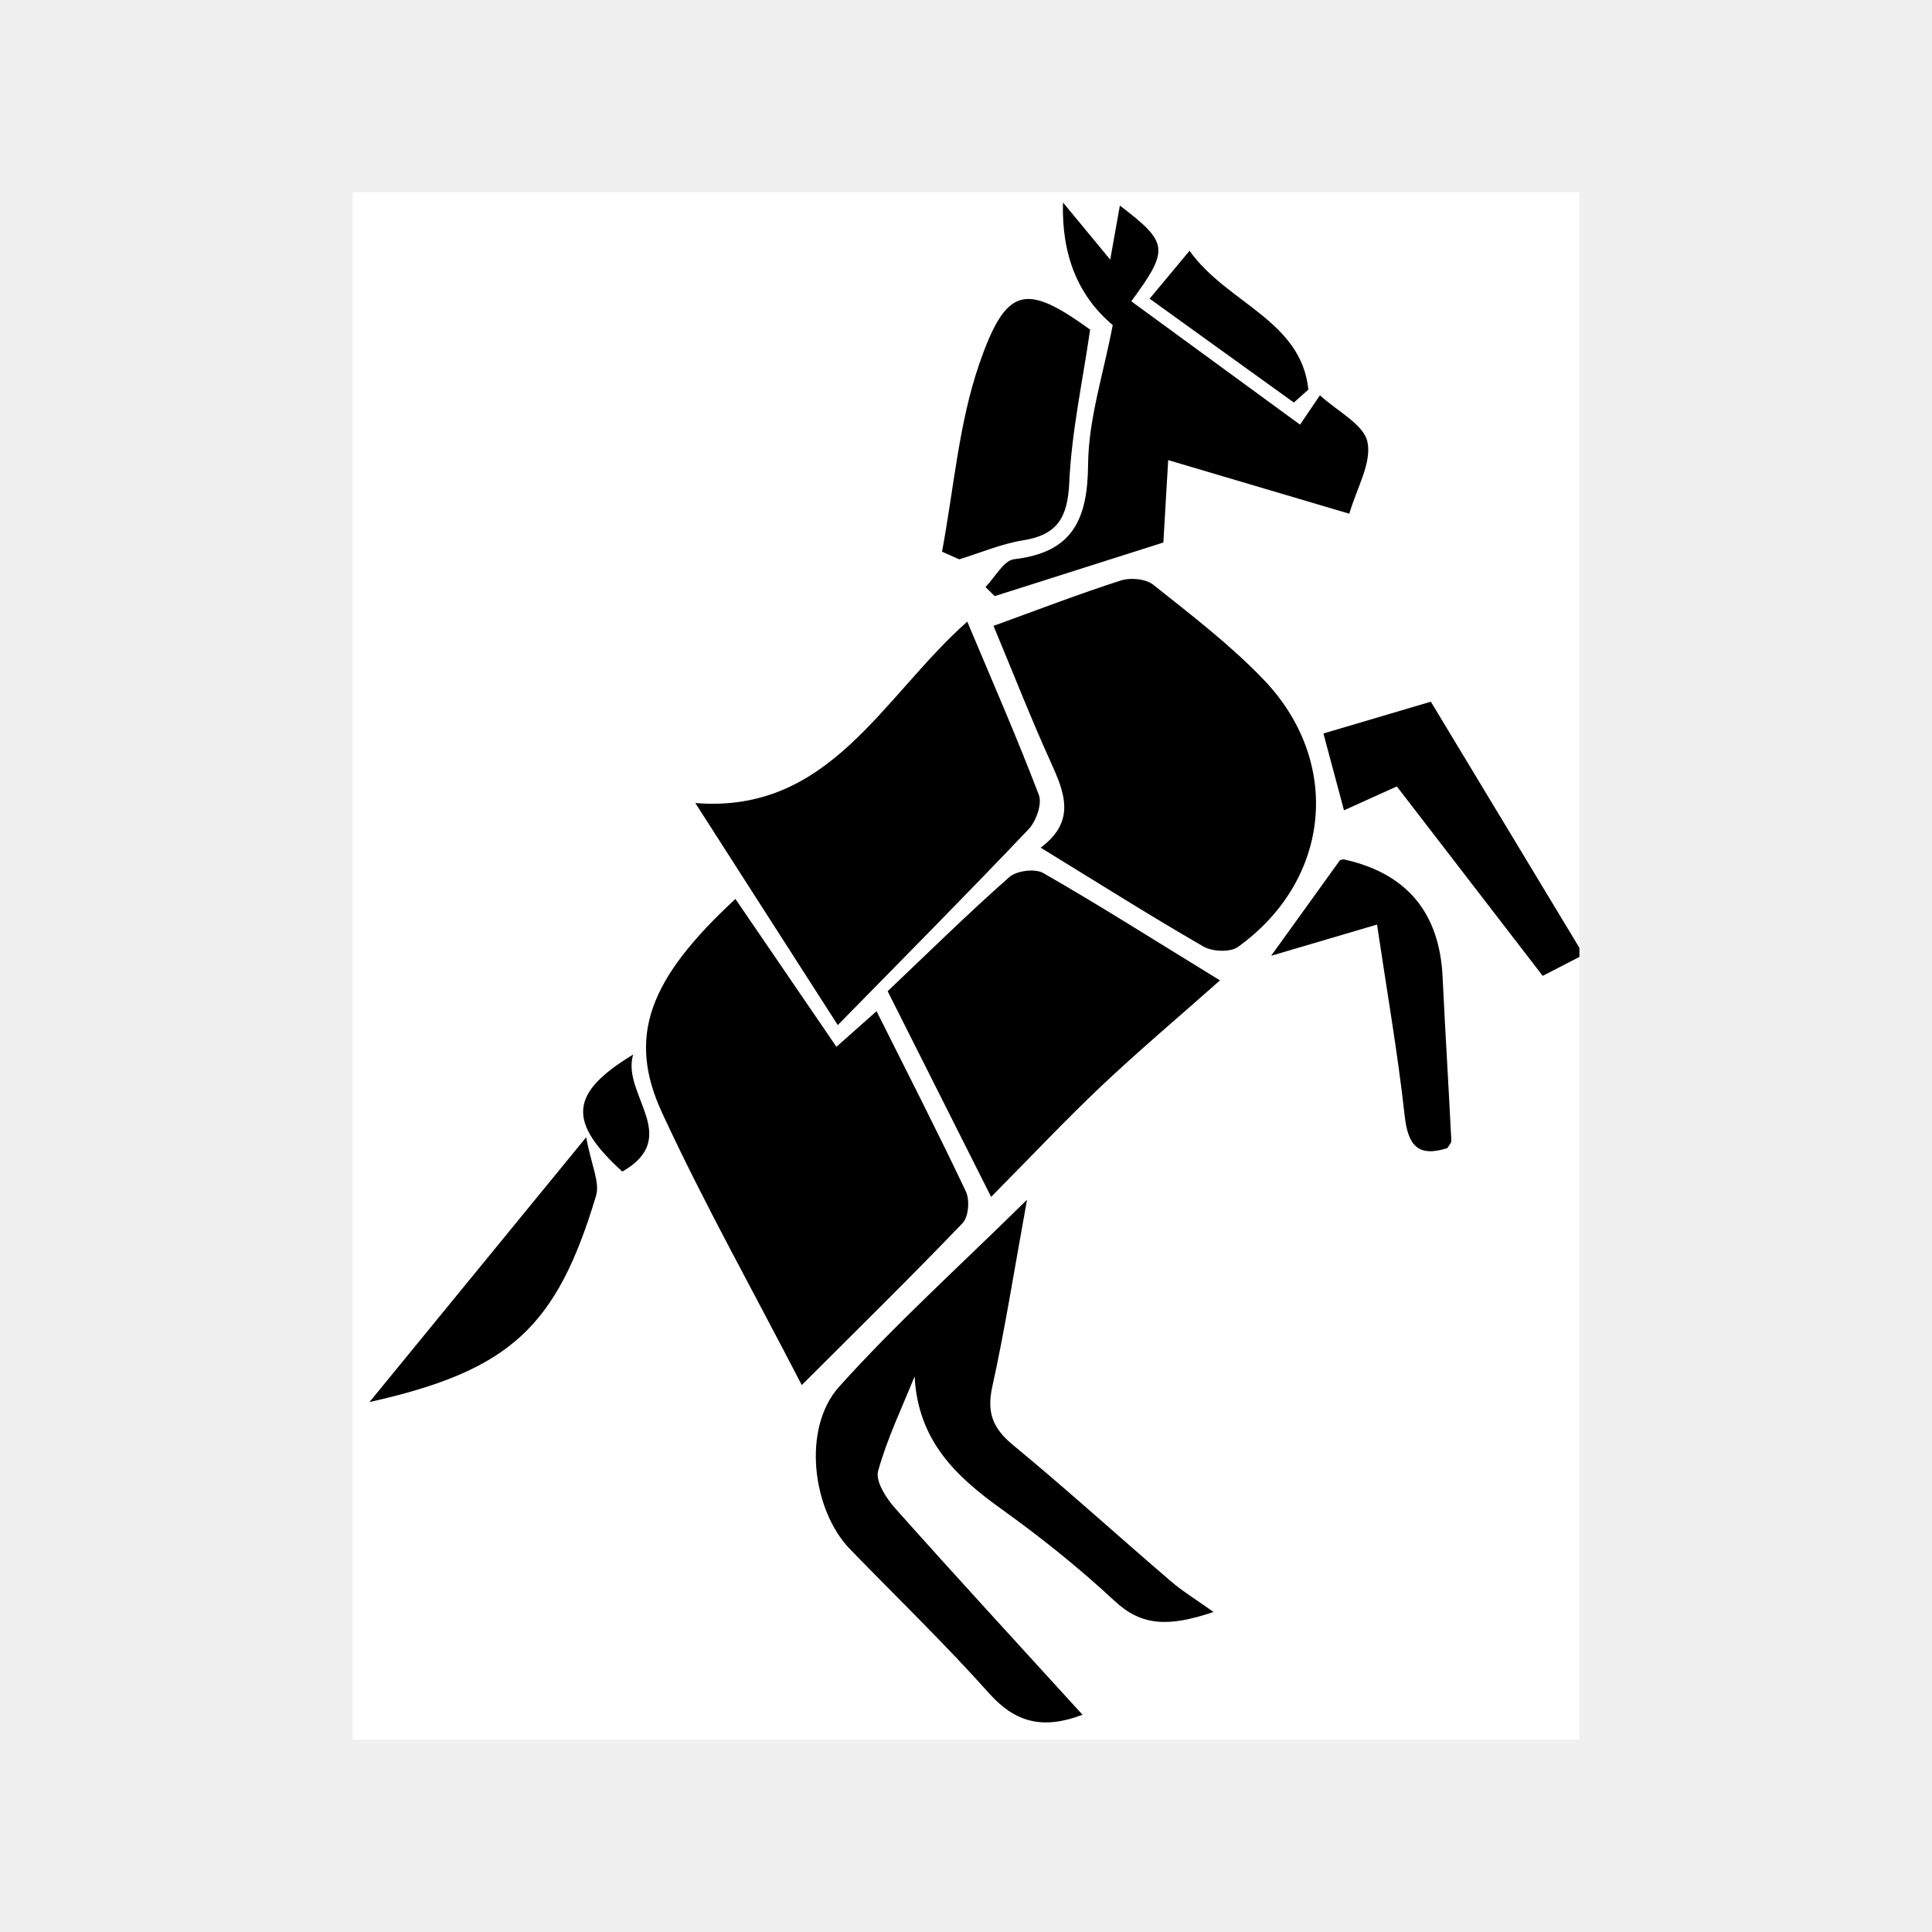
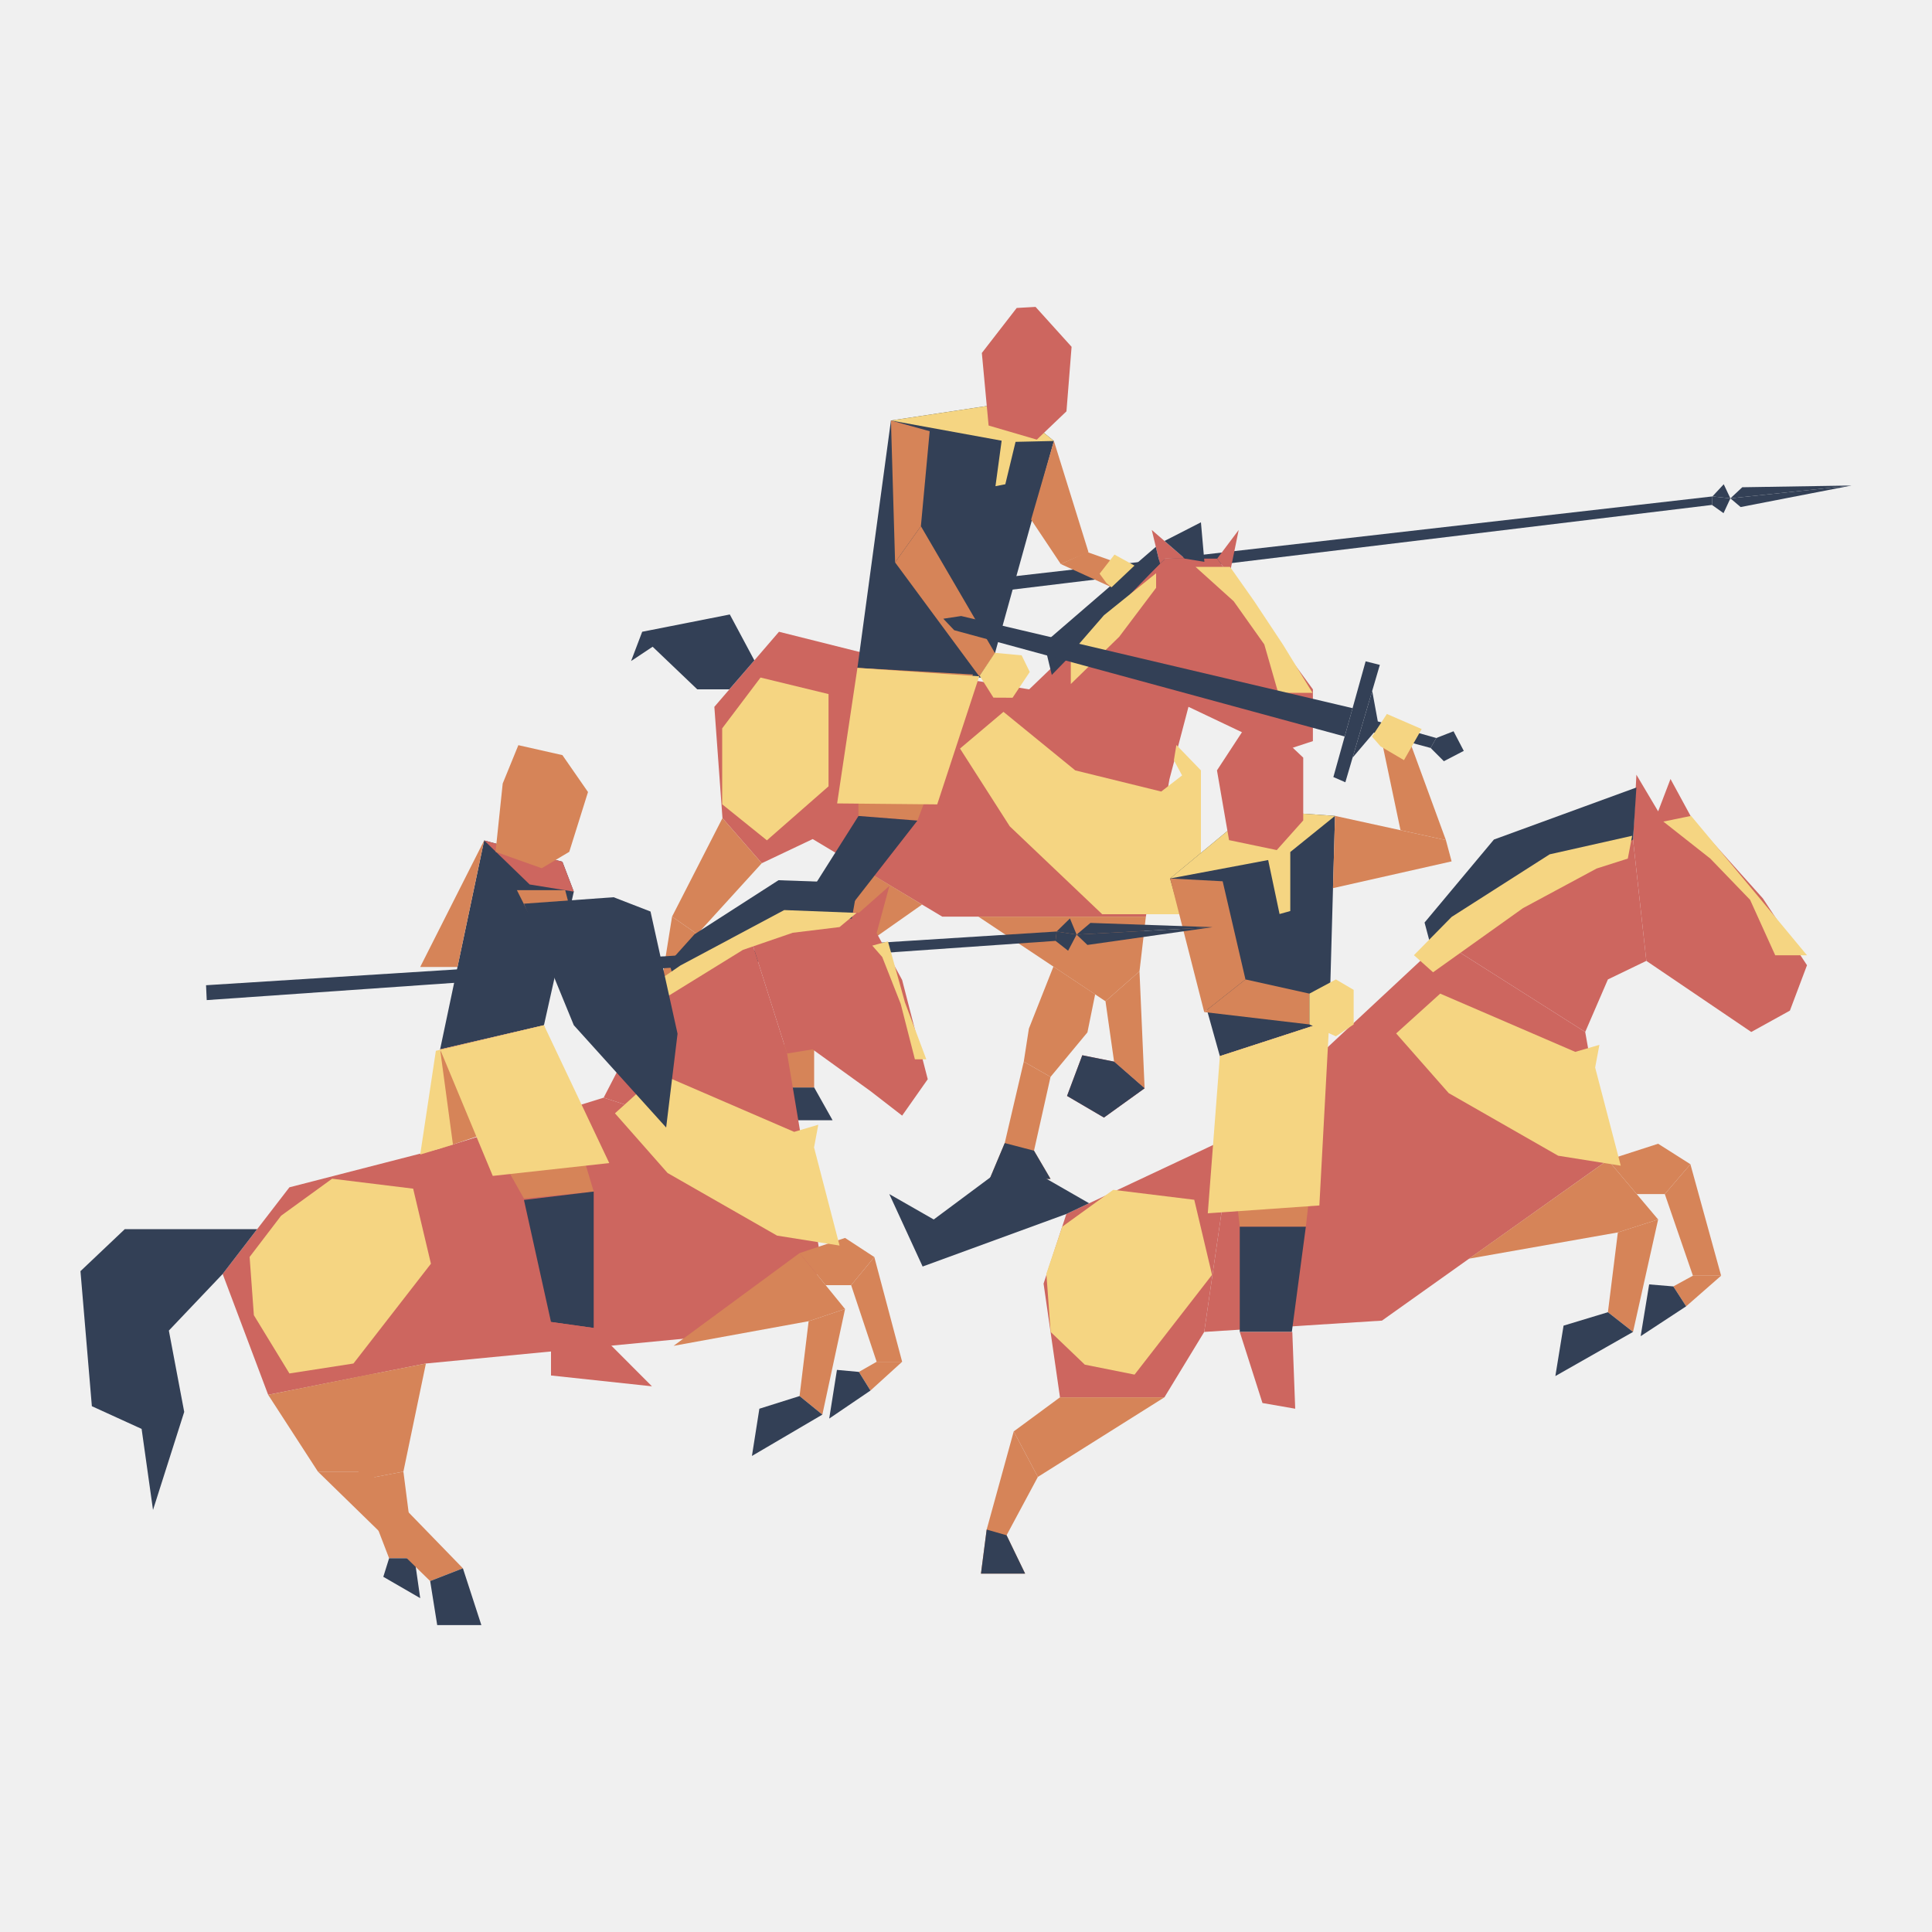
- <svg xmlns="http://www.w3.org/2000/svg" id="a" viewBox="0 0 200 200">
+ <svg xmlns="http://www.w3.org/2000/svg" viewBox="0 0 200 200">
  <defs>
-     <style>.c{fill:#fff;}</style>
+     <style>.f{fill:#f5d582;}.g{fill:#334056;}.h{fill:#cd665f;}.i{fill:#d68458;}</style>
  </defs>
+   <g id="a" />
  <g id="b">
    <g>
-       <path class="c" d="M163.5,99.06v81.03H36.5V19.91h127V98.12c-5.08-8.41-10.15-16.83-15.38-25.48l-11.12,3.29c.8,2.97,1.43,5.35,2.13,7.95l5.47-2.47c5.14,6.68,10.17,13.2,15.1,19.61l3.8-1.96Zm-76.92,9.31c-3.63-5.31-7.02-10.28-10.46-15.31-8.95,8.29-11.25,14.23-7.58,22.16,4.33,9.35,9.38,18.36,14.45,28.16,5.92-5.91,11.37-11.26,16.65-16.77,.61-.64,.75-2.39,.34-3.26-2.93-6.19-6.05-12.28-9.25-18.67l-4.16,3.69Zm16.27-43.58c2.14,5.13,3.9,9.63,5.89,14.03,1.43,3.16,2.72,6.16-1.01,8.93,5.92,3.63,11.32,7.05,16.86,10.24,.92,.53,2.77,.61,3.57,.03,9.63-6.92,10.84-19.17,2.59-27.73-3.45-3.58-7.46-6.65-11.37-9.76-.77-.61-2.35-.76-3.34-.44-4.28,1.37-8.48,3-13.19,4.7Zm-16.12,41.33c6.88-7.03,13.38-13.58,19.74-20.26,.78-.83,1.43-2.62,1.07-3.56-2.26-5.94-4.82-11.76-7.41-17.94-8.84,7.85-14.23,19.91-28.15,18.78,5.1,7.94,9.74,15.18,14.75,22.99Zm19.58,18.11c-7.13,7.02-13.63,12.87-19.43,19.34-3.85,4.29-2.81,12.77,1.16,16.84,4.81,4.94,9.78,9.74,14.37,14.89,2.76,3.09,5.64,3.75,9.67,2.22-6.61-7.26-13.07-14.28-19.41-21.39-.92-1.03-2.04-2.79-1.75-3.84,.92-3.36,2.47-6.55,3.78-9.8,.34,6.67,4.28,10.36,9.01,13.75,4.07,2.92,8.01,6.07,11.67,9.48,2.8,2.61,5.58,2.75,10.26,1.16-1.93-1.37-3.24-2.17-4.38-3.15-5.47-4.7-10.81-9.54-16.37-14.13-2.08-1.72-2.74-3.35-2.15-6.04,1.32-5.93,2.25-11.95,3.59-19.32Zm-14.42-21.62c3.75,7.44,7.13,14.16,10.71,21.29,4.18-4.22,7.72-7.98,11.46-11.52,3.81-3.6,7.82-6.98,12.23-10.89-7.1-4.36-12.62-7.86-18.29-11.11-.85-.49-2.77-.24-3.52,.42-4.32,3.82-8.43,7.87-12.59,11.81Zm28.54-46.45l.5-8.53c6.73,1.99,12.4,3.67,18.75,5.55,.76-2.65,2.32-5.24,1.88-7.42-.37-1.82-3.1-3.16-4.92-4.84l-2.06,3.04c-5.94-4.34-11.71-8.56-17.47-12.77,3.96-5.39,3.86-6.05-1.18-9.91-.26,1.47-.51,2.88-1,5.6-2.02-2.45-3.33-4.03-4.89-5.92q-.24,8.16,5.15,12.69c-.94,5-2.51,9.71-2.55,14.43-.05,5.69-1.59,9.12-7.66,9.81-1.08,.12-1.98,1.88-2.96,2.88l.95,.94,17.46-5.55Zm-22.92,.93l1.78,.79c2.21-.67,4.37-1.61,6.63-1.97,3.59-.57,4.6-2.43,4.76-6,.24-5.21,1.37-10.38,2.16-15.81-6.64-4.79-8.66-4.59-11.49,3.6-2.13,6.17-2.62,12.9-3.84,19.38Zm52.32,61.75c.13-.24,.42-.52,.41-.78-.28-5.62-.64-11.24-.9-16.87q-.48-10.03-10.15-12.22c-.26-.06-.58,.12-.5,.1-2.39,3.32-4.61,6.4-7.1,9.86,3.83-1.13,7.23-2.13,10.96-3.23,1.01,6.81,2.13,13.26,2.86,19.77,.34,3.04,1.32,4.36,4.43,3.37Zm-89.16-1.12c-7.98,9.75-14.99,18.32-22.43,27.41,14.5-3.25,19.36-7.71,23.45-21.35,.42-1.39-.49-3.18-1.02-6.06ZM133.94,41.67l1.49-1.33c-.73-7.18-8.46-8.95-12.3-14.37-1.57,1.89-2.73,3.28-4.13,4.96,5.15,3.71,10.04,7.23,14.93,10.75ZM65.54,109.17c-6.6,3.99-6.79,6.93-1.12,12.11,6.23-3.56-.1-7.97,1.12-12.11Z" />
-       <path d="M163.5,99.06l-3.8,1.96c-4.93-6.41-9.96-12.93-15.1-19.61l-5.47,2.47c-.69-2.59-1.33-4.97-2.13-7.95l11.12-3.29c5.22,8.65,10.3,17.07,15.38,25.48v.94Z" />
-       <path d="M86.58,108.37l4.16-3.69c3.2,6.39,6.32,12.48,9.25,18.67,.41,.87,.28,2.62-.34,3.26-5.28,5.51-10.73,10.85-16.65,16.77-5.07-9.81-10.13-18.82-14.45-28.16-3.67-7.92-1.38-13.87,7.58-22.16,3.43,5.03,6.83,10,10.46,15.31Z" />
-       <path d="M102.85,64.79c4.71-1.71,8.91-3.33,13.19-4.7,.99-.32,2.57-.17,3.34,.44,3.91,3.11,7.92,6.18,11.37,9.76,8.25,8.56,7.03,20.81-2.59,27.73-.8,.58-2.65,.5-3.57-.03-5.53-3.19-10.94-6.61-16.86-10.24,3.73-2.77,2.44-5.77,1.01-8.93-1.99-4.39-3.75-8.89-5.89-14.03Z" />
-       <path d="M86.73,106.12c-5.01-7.81-9.66-15.04-14.75-22.99,13.92,1.13,19.31-10.93,28.15-18.78,2.6,6.19,5.15,12.01,7.41,17.94,.36,.94-.29,2.74-1.07,3.56-6.36,6.69-12.85,13.24-19.74,20.26Z" />
-       <path d="M106.31,124.23c-1.34,7.36-2.28,13.38-3.59,19.32-.6,2.69,.07,4.33,2.15,6.04,5.56,4.59,10.9,9.44,16.37,14.13,1.15,.99,2.46,1.78,4.38,3.15-4.68,1.59-7.47,1.45-10.26-1.16-3.66-3.41-7.6-6.56-11.67-9.48-4.73-3.39-8.66-7.08-9.01-13.75-1.31,3.25-2.85,6.44-3.78,9.8-.29,1.06,.83,2.81,1.75,3.84,6.34,7.12,12.8,14.13,19.41,21.39-4.03,1.53-6.91,.87-9.67-2.22-4.59-5.14-9.56-9.94-14.37-14.89-3.96-4.08-5.01-12.55-1.16-16.84,5.81-6.47,12.31-12.32,19.43-19.34Z" />
-       <path d="M91.89,102.61c4.16-3.95,8.27-8,12.59-11.81,.75-.67,2.67-.91,3.52-.42,5.67,3.25,11.2,6.76,18.29,11.11-4.41,3.91-8.42,7.29-12.23,10.89-3.74,3.54-7.28,7.3-11.46,11.52-3.59-7.13-6.97-13.84-10.71-21.29Z" />
-       <path d="M120.43,56.16l-17.46,5.55-.95-.94c.98-1,1.88-2.75,2.96-2.88,6.07-.7,7.61-4.12,7.66-9.81,.04-4.72,1.61-9.44,2.55-14.43q-5.38-4.52-5.15-12.69c1.56,1.89,2.87,3.48,4.89,5.92,.49-2.72,.74-4.14,1-5.6,5.04,3.86,5.14,4.51,1.18,9.91,5.76,4.21,11.53,8.43,17.47,12.77l2.06-3.04c1.82,1.68,4.55,3.02,4.92,4.84,.45,2.18-1.12,4.78-1.88,7.42-6.36-1.88-12.02-3.56-18.75-5.55l-.5,8.53Z" />
-       <path d="M97.52,57.1c1.22-6.48,1.72-13.22,3.84-19.38,2.82-8.18,4.84-8.39,11.49-3.6-.79,5.43-1.92,10.6-2.16,15.81-.16,3.57-1.17,5.43-4.76,6-2.26,.36-4.42,1.29-6.63,1.97l-1.78-.79Z" />
-       <path d="M149.84,118.85c-3.11,.99-4.09-.33-4.43-3.37-.72-6.5-1.85-12.96-2.86-19.77-3.73,1.1-7.13,2.1-10.96,3.23,2.49-3.46,4.71-6.54,7.1-9.86-.08,.02,.24-.16,.5-.1q9.7,2.18,10.15,12.22c.27,5.62,.62,11.25,.9,16.87,.01,.26-.28,.54-.41,.78Z" />
-       <path d="M60.68,117.73c.53,2.87,1.44,4.67,1.02,6.06-4.09,13.65-8.96,18.1-23.45,21.35,7.44-9.09,14.45-17.66,22.43-27.41Z" />
-       <path d="M133.94,41.67c-4.89-3.52-9.78-7.04-14.93-10.75,1.39-1.67,2.55-3.07,4.13-4.96,3.84,5.42,11.57,7.19,12.3,14.37l-1.49,1.33Z" />
-       <path d="M65.54,109.17c-1.22,4.13,5.11,8.55-1.12,12.11-5.67-5.17-5.48-8.11,1.12-12.11Z" />
+       <g>
+         <g>
+           <polygon class="g" points="98.98 61.74 98.85 60.36 177.27 51.39 177.22 52.27 98.98 61.74" />
+           <polygon class="g" points="191.67 50.26 180.19 52.49 179.13 51.59 191.67 50.26" />
+           <polygon class="g" points="177.22 52.27 177.25 52.29 178.42 53.12 179.13 51.59 177.27 51.39 177.22 52.27" />
+           <polygon class="g" points="191.67 50.26 180.36 50.44 179.13 51.59 191.67 50.26" />
+           <polygon class="g" points="177.27 51.39 178.44 50.13 179.13 51.59 177.27 51.39" />
+         </g>
+         <polygon class="h" points="123.03 73.17 121.06 80.67 118.62 94.89 97.54 94.89 84.13 86.86 78.86 89.36 74.79 84.69 73.95 73.17 80.64 65.4 100.58 70.4 106.54 71.36 120.63 57.83 126 57.83 135.91 71.36 135.91 76.72 132.71 77.77 123.03 73.17" />
+         <polygon class="i" points="101.28 94.89 114.44 103.65 117.96 100.55 118.62 94.89 101.28 94.89" />
+         <polygon class="i" points="105.98 109.9 106.51 106.48 109.05 100.06 113.37 102.93 112.57 106.87 108.75 111.48 105.98 109.9" />
+         <polygon class="i" points="117.96 100.55 118.49 112.66 115.33 109.9 114.44 103.65 117.96 100.55" />
+         <polygon class="h" points="110.46 113.45 114.28 115.69 118.49 112.66 115.33 109.9 112.04 109.24 110.46 113.45" />
+         <polygon class="i" points="108.75 111.48 107.04 119.12 108.75 122.04 102.45 122.04 104.01 118.33 105.98 109.9 108.75 111.48" />
+         <polygon class="i" points="74.79 84.69 69.57 94.89 72.18 96.7 78.86 89.36 74.79 84.69" />
+         <polygon class="i" points="70.7 104.9 72.18 96.7 69.57 94.89 68.07 104.27 70.7 104.9" />
+         <polygon class="g" points="64.9 100.55 68.66 100.55 68.07 104.27 70.7 104.9 66.8 105.69 64.25 102.53 64.9 100.55" />
+         <polygon class="i" points="95.45 93.64 87.44 99.27 83.25 94.89 87.94 89.1 95.45 93.64" />
+         <polygon class="i" points="84.28 108.45 87.44 99.27 83.25 94.89 81.12 108.45 84.28 108.45" />
+         <polygon class="g" points="86.19 115.97 84.28 112.57 81.12 112.57 79.91 115.97 86.19 115.97" />
+         <rect class="i" x="81.12" y="108.45" width="3.16" height="4.12" />
+         <polygon class="h" points="127.27 59.55 128.23 54.86 126 57.83 127.27 59.55" />
+         <polygon class="h" points="122.66 57.83 119.23 54.86 120.07 58.36 120.63 57.83 122.66 57.83" />
+         <polygon class="g" points="108.75 122.04 107.04 119.12 104.01 118.33 102.45 122.04 108.75 122.04" />
+         <polygon class="g" points="110.46 113.45 114.28 115.69 118.49 112.66 115.33 109.9 112.04 109.24 110.46 113.45" />
+         <polygon class="g" points="124.68 58.16 124.32 54.07 120.55 56 122.66 57.83 124.68 58.16" />
+         <polygon class="g" points="119.65 56.61 108.09 66.58 108.88 69.87 120.07 58.36 119.65 56.61" />
+         <polygon class="g" points="78.09 68.36 75.55 63.61 66.48 65.4 65.33 68.43 67.56 66.95 72.18 71.36 75.5 71.36 78.09 68.36" />
+         <polygon class="f" points="103.88 73.69 111.31 79.75 120.21 81.94 122.37 80.27 121.52 78.7 121.78 77.12 124.32 79.75 124.32 94.64 114.1 94.64 104.53 85.54 99.38 77.49 103.88 73.69" />
+         <polygon class="f" points="85.77 71.85 78.73 70.14 74.76 75.4 74.76 83.26 79.39 86.99 85.77 81.4 85.77 71.85" />
+         <polygon class="f" points="119.68 59.34 114.28 63.69 110.85 67.64 110.85 70.81 115.86 65.92 119.68 60.85 119.68 59.34" />
+         <polygon class="f" points="135.87 71.72 132.32 71.72 130.88 66.71 127.71 62.24 123.76 58.68 127.33 58.68 129.81 62.2 132.8 66.71 135.87 71.72" />
+         <polygon class="g" points="109.1 45.65 104.26 41.71 92.23 43.53 88.76 69.14 102.28 70.21 109.1 45.65" />
+         <polygon class="i" points="88.76 69.14 88.87 84.47 94.97 84.95 100.72 69.82 88.76 69.14" />
+         <polygon class="g" points="82.98 93.78 88.87 84.47 94.97 84.95 87.79 94.16 82.98 93.78" />
+         <polygon class="h" points="87.58 100.75 87.79 94.16 82.98 93.78 84.6 99.98 87.58 100.75" />
+         <polygon class="i" points="109.1 45.65 112.68 57.16 109.81 58.39 106.74 53.79 109.1 45.65" />
+         <polygon class="i" points="116.02 58.38 112.55 57.15 109.81 58.39 115.04 60.78 116.02 58.38" />
+         <polygon class="f" points="109.1 45.65 105.13 45.74 104.07 50.13 103.05 50.33 103.69 45.62 92.23 43.53 104.26 41.71 109.1 45.65" />
+         <polygon class="f" points="88.76 69.14 86.66 83.17 97.02 83.27 101.37 70.01 88.76 69.14" />
+         <polygon class="i" points="96.24 44.64 92.23 43.53 92.66 58.22 95.33 54.47 96.24 44.64" />
+         <polygon class="i" points="103.01 67.63 95.33 54.47 92.66 58.22 101.37 70.01 103.01 67.63" />
+         <polygon class="f" points="105.76 67.84 103 67.58 101.41 69.95 102.84 72.22 104.82 72.23 106.6 69.56 105.76 67.84" />
+         <polygon class="f" points="115.07 60.79 117.44 58.55 115.37 57.41 113.83 59.39 114.55 60.37 115.07 60.79" />
+         <polygon class="h" points="101.64 36.54 105.25 31.88 107.2 31.77 110.93 35.9 110.4 42.58 107.33 45.51 102.34 44.05 101.64 36.54" />
+       </g>
+       <g>
+         <polygon class="h" points="166.45 120.08 164.1 106.83 149.24 97.41 127.6 117.58 124.66 137.88 143.06 136.71 166.45 120.08" />
+         <polygon class="h" points="110.39 125.67 127.6 117.58 124.66 137.88 120.54 144.65 109.73 144.65 108.03 132.88 110.39 125.67" />
+         <polygon class="i" points="104.94 148.18 109.73 144.65 120.54 144.65 107.44 152.89 104.94 148.18" />
+         <polygon class="i" points="106.12 162.9 104.2 158.93 107.44 152.89 104.94 148.18 102.14 158.34 101.55 162.9 106.12 162.9" />
+         <polygon class="i" points="152.06 130.3 167.48 127.58 171.65 126.24 166.45 120.08 152.06 130.3" />
+         <polygon class="i" points="166.45 135.84 167.48 127.58 171.65 126.24 169.05 137.88 166.45 135.84" />
+         <polygon class="g" points="161.01 142.45 161.86 137.23 166.45 135.84 169.05 137.88 161.01 142.45" />
+         <polygon class="i" points="166.45 120.08 171.65 118.4 174.99 120.52 172.34 123.61 169.43 123.61 166.45 120.08" />
+         <polygon class="i" points="178.17 132.06 174.99 120.52 172.34 123.61 175.25 132.06 178.17 132.06" />
+         <polygon class="i" points="174.55 135.23 178.17 132.06 175.25 132.06 173.22 133.17 174.55 135.23" />
+         <polygon class="g" points="169.84 138.32 174.55 135.23 173.22 133.17 170.72 132.96 169.84 138.32" />
+         <polygon class="h" points="149.24 97.41 161.16 87.85 169.05 86.91 170.43 99.47 166.45 101.39 164.1 106.83 149.24 97.41" />
+         <polygon class="h" points="181.29 106.83 170.43 99.47 169.05 86.91 169.4 80.2 171.65 83.99 172.93 80.64 175.25 84.91 182.49 93 187.06 99.92 185.29 104.62 181.29 106.83" />
+         <polygon class="g" points="112.74 124.56 104.94 120.08 96.66 126.24 92.06 123.61 95.51 131.11 110.39 125.67 112.74 124.56" />
+         <polygon class="g" points="106.12 162.9 104.2 158.93 102.14 158.34 101.55 162.9 106.12 162.9" />
+         <polyline class="g" points="169.05 86.91 169.4 81.52 154.65 86.91 147.47 95.5 148.37 98.89 169.05 86.91" />
+         <polygon class="g" points="138.2 84.46 129.66 83.87 121.13 90.94 126.28 109.33 137.61 105.65 138.2 84.46" />
+         <polygon class="i" points="126.28 109.33 128.34 126.99 135.18 126.99 137.61 105.65 126.28 109.33" />
+         <polygon class="g" points="128.34 137.88 128.34 126.99 135.18 126.99 133.73 137.88 128.34 137.88" />
+         <polygon class="h" points="134.08 145.83 133.78 137.88 128.34 137.88 130.69 145.24 134.08 145.83" />
+         <polygon class="i" points="138.2 84.46 149.68 86.97 150.27 89.17 137.99 91.94 138.2 84.46" />
+         <polygon class="i" points="145.85 76.52 149.68 86.97 144.98 85.94 143.06 76.81 145.85 76.52" />
+         <g>
+           <polygon class="g" points="138.03 80.44 141.37 68.46 142.84 68.83 139.27 80.98 138.03 80.44" />
+           <polygon class="g" points="148.68 76.4 142.63 74.68 142.05 71.52 140.02 78.43 142.22 75.84 148.1 77.43 148.68 76.4" />
+           <polygon class="g" points="140.02 73.31 99.5 63.77 97.65 64.05 98.78 65.24 139.2 76.24 140.02 73.31" />
+           <polygon class="g" points="150.47 75.7 148.68 76.4 148.1 77.43 149.47 78.8 151.53 77.73 150.47 75.7" />
+         </g>
+         <polygon class="f" points="138.2 84.46 133.57 88.2 133.57 94.31 132.46 94.62 131.28 89.03 121.13 90.94 129.66 83.87 138.2 84.46" />
+         <polygon class="f" points="168.96 86.52 160.42 88.44 150.27 94.92 146.37 98.88 148.35 100.65 157.66 94.01 165.28 89.91 168.51 88.88 168.96 86.52" />
+         <polygon class="f" points="187.06 98.89 183.77 98.89 181.17 93.15 177.05 88.88 172.19 85.05 175.06 84.46 182.05 92.85 187.06 98.89" />
+         <polygon class="f" points="149.09 102.86 144.53 106.98 149.97 113.16 161.3 119.64 167.78 120.67 165.13 110.51 165.57 108.16 163.07 108.89 149.09 102.86" />
+         <polygon class="f" points="123.63 124.2 115.24 123.17 109.96 126.99 108.32 131.85 108.76 137.88 112.3 141.27 117.45 142.3 125.47 131.97 123.63 124.2" />
+         <polygon class="f" points="126.28 109.33 125.03 125.6 136.58 124.79 137.61 105.65 126.28 109.33" />
+         <polygon class="i" points="126.57 91.23 121.13 90.94 124.66 104.77 128.93 101.39 126.57 91.23" />
+         <polygon class="i" points="135.55 102.86 128.93 101.39 124.66 104.77 135.55 106.05 135.55 102.86" />
+         <polygon class="f" points="138.29 101.39 135.55 102.86 135.55 106.05 138.29 107.28 140.13 106.05 140.13 102.47 138.29 101.39" />
+         <polygon class="f" points="145.34 78.69 147.17 75.47 143.57 73.91 142.03 76.25 142.92 77.27 145.34 78.69" />
+         <polygon class="h" points="125.98 79.75 129.11 74.97 130.99 74.72 134.91 78.43 134.91 84.93 132.17 88 127.23 86.97 125.98 79.75" />
+       </g>
+       <g>
+         <g>
+           <polygon class="g" points="21.4 103.53 21.33 101.99 109.38 96.43 109.27 97.4 21.4 103.53" />
+           <polygon class="g" points="125.52 95.98 112.57 97.82 111.45 96.75 125.52 95.98" />
+           <polygon class="g" points="109.27 97.4 109.31 97.43 110.57 98.42 111.45 96.75 109.38 96.43 109.27 97.4" />
+           <polygon class="g" points="125.52 95.98 112.88 95.54 111.45 96.75 125.52 95.98" />
+           <polygon class="g" points="109.38 96.43 110.76 95.08 111.45 96.75 109.38 96.43" />
+         </g>
+         <g>
+           <polygon class="h" points="83.38 120.4 62.49 113.63 45.42 118.93 29.96 122.91 23.05 131.88 27.76 144.39 44.09 141.15 71.61 138.5 85.15 131.59 83.38 120.4" />
+           <polygon class="h" points="83.38 120.4 81.48 109.06 77.06 95.09 68.81 101.42 62.49 113.63 83.38 120.4" />
+           <polygon class="h" points="93.39 115.49 96.04 111.72 93.39 101.45 90.75 96.59 92.07 91.71 88.91 94.5 82.35 93.33 77.06 95.09 81.48 109.06 84.12 108.63 90.11 112.95 93.39 115.49" />
+           <polygon class="i" points="44.09 141.15 41.76 152.34 37.17 153.22 36.47 142.65 44.09 141.15" />
+           <polygon class="i" points="41.76 152.34 42.91 161.31 40.28 161.31 37.17 153.22 41.76 152.34" />
+           <polygon class="g" points="40.28 161.31 39.68 163.23 43.5 165.44 42.91 161.31 40.28 161.31" />
+           <polygon class="i" points="69.73 139.32 83.71 136.77 87.48 135.51 82.77 129.72 69.73 139.32" />
+           <polygon class="i" points="82.77 144.52 83.71 136.77 87.48 135.51 85.13 146.44 82.77 144.52" />
+           <polygon class="g" points="77.84 150.72 78.61 145.83 82.77 144.52 85.13 146.44 77.84 150.72" />
+           <polygon class="i" points="82.77 129.72 87.48 128.15 90.51 130.13 88.11 133.04 85.47 133.04 82.77 129.72" />
+           <polygon class="i" points="93.39 140.97 90.51 130.13 88.11 133.04 90.75 140.97 93.39 140.97" />
+           <polygon class="i" points="90.11 143.95 93.39 140.97 90.75 140.97 88.91 142.02 90.11 143.95" />
+           <polygon class="g" points="85.84 146.85 90.11 143.95 88.91 142.02 86.64 141.81 85.84 146.85" />
+           <polygon class="i" points="32.91 152.34 27.76 144.39 38.79 142.18 38.2 152.34 32.91 152.34" />
+           <polygon class="i" points="44.53 163.67 32.91 152.34 38.2 152.34 47.92 162.35 44.53 163.67" />
+           <polygon class="g" points="49.83 168.23 47.92 162.35 44.53 163.67 45.26 168.23 49.83 168.23" />
+           <polygon class="f" points="95.89 109.66 94.71 109.66 93.24 103.92 91.33 99.07 90.3 97.89 91.92 97.45 93.68 103.77 95.89 109.66" />
+           <polygon class="f" points="68.23 111.13 63.66 115.25 69.11 121.43 80.44 127.91 86.91 128.94 84.27 118.78 84.71 116.43 82.21 117.17 68.23 111.13" />
+           <polygon class="f" points="42.77 123.05 34.38 122.02 29.1 125.85 25.84 130.12 26.28 136.15 29.96 142.18 36.59 141.15 44.61 130.82 42.77 123.05" />
+           <polygon class="g" points="88.18 95.09 88.83 91.41 80.59 91.12 71.9 96.71 69.26 99.65 69.7 101.13 77.06 96.82 81.37 95.09 88.18 95.09" />
+           <polygon class="g" points="26.62 127.24 12.92 127.24 8.33 131.59 9.51 145.57 14.66 147.92 15.84 156.31 19.07 146.16 17.48 137.74 23.05 131.88 26.62 127.24" />
+           <polygon class="f" points="88.68 94.5 81.18 94.21 70.43 99.95 67.2 102.16 68.81 103.33 76.91 98.33 82.06 96.56 86.91 95.97 88.68 94.5" />
+         </g>
+         <polygon class="g" points="59.4 92.3 58.22 89.21 50.12 87 45.56 108.63 56.31 106.13 59.4 92.3" />
+         <polygon class="i" points="43.5 100.1 50.12 87 47.36 100.1 43.5 100.1" />
+         <polygon class="i" points="45.56 108.63 54.24 124.08 61.46 123.35 56.31 106.13 45.56 108.63" />
+         <polygon class="g" points="57.04 136.85 54.24 124.22 61.46 123.35 61.46 137.47 57.04 136.85" />
+         <polygon class="i" points="45.56 108.63 45.71 118.88 50.27 117.34 45.56 108.63" />
+         <polygon class="h" points="50.12 87 54.83 91.56 59.4 92.3 58.22 89.21 50.12 87" />
+         <polygon class="i" points="51.3 88.18 52.04 81.11 53.66 77.14 58.22 78.17 60.87 81.99 58.93 88.18 56.08 89.88 51.3 88.18" />
+         <polygon class="f" points="56.31 106.13 63.07 120.4 51.01 121.73 45.56 108.63 46.89 118.49 43.5 119.52 45.12 108.78 56.31 106.13" />
+         <polygon class="i" points="58.51 92.15 53.51 92.15 59.4 103.88 60.87 101.26 58.51 92.15" />
+         <polygon class="g" points="67.34 94.36 63.52 92.88 54.24 93.55 59.4 106.13 68.96 116.72 70.14 107.01 67.34 94.36" />
+         <polygon class="h" points="57.04 136.85 57.04 142.39 67.49 143.51 61.46 137.47 57.04 136.85" />
+       </g>
    </g>
  </g>
+   <g id="c" />
+   <g id="d" />
+   <g id="e" />
</svg>
